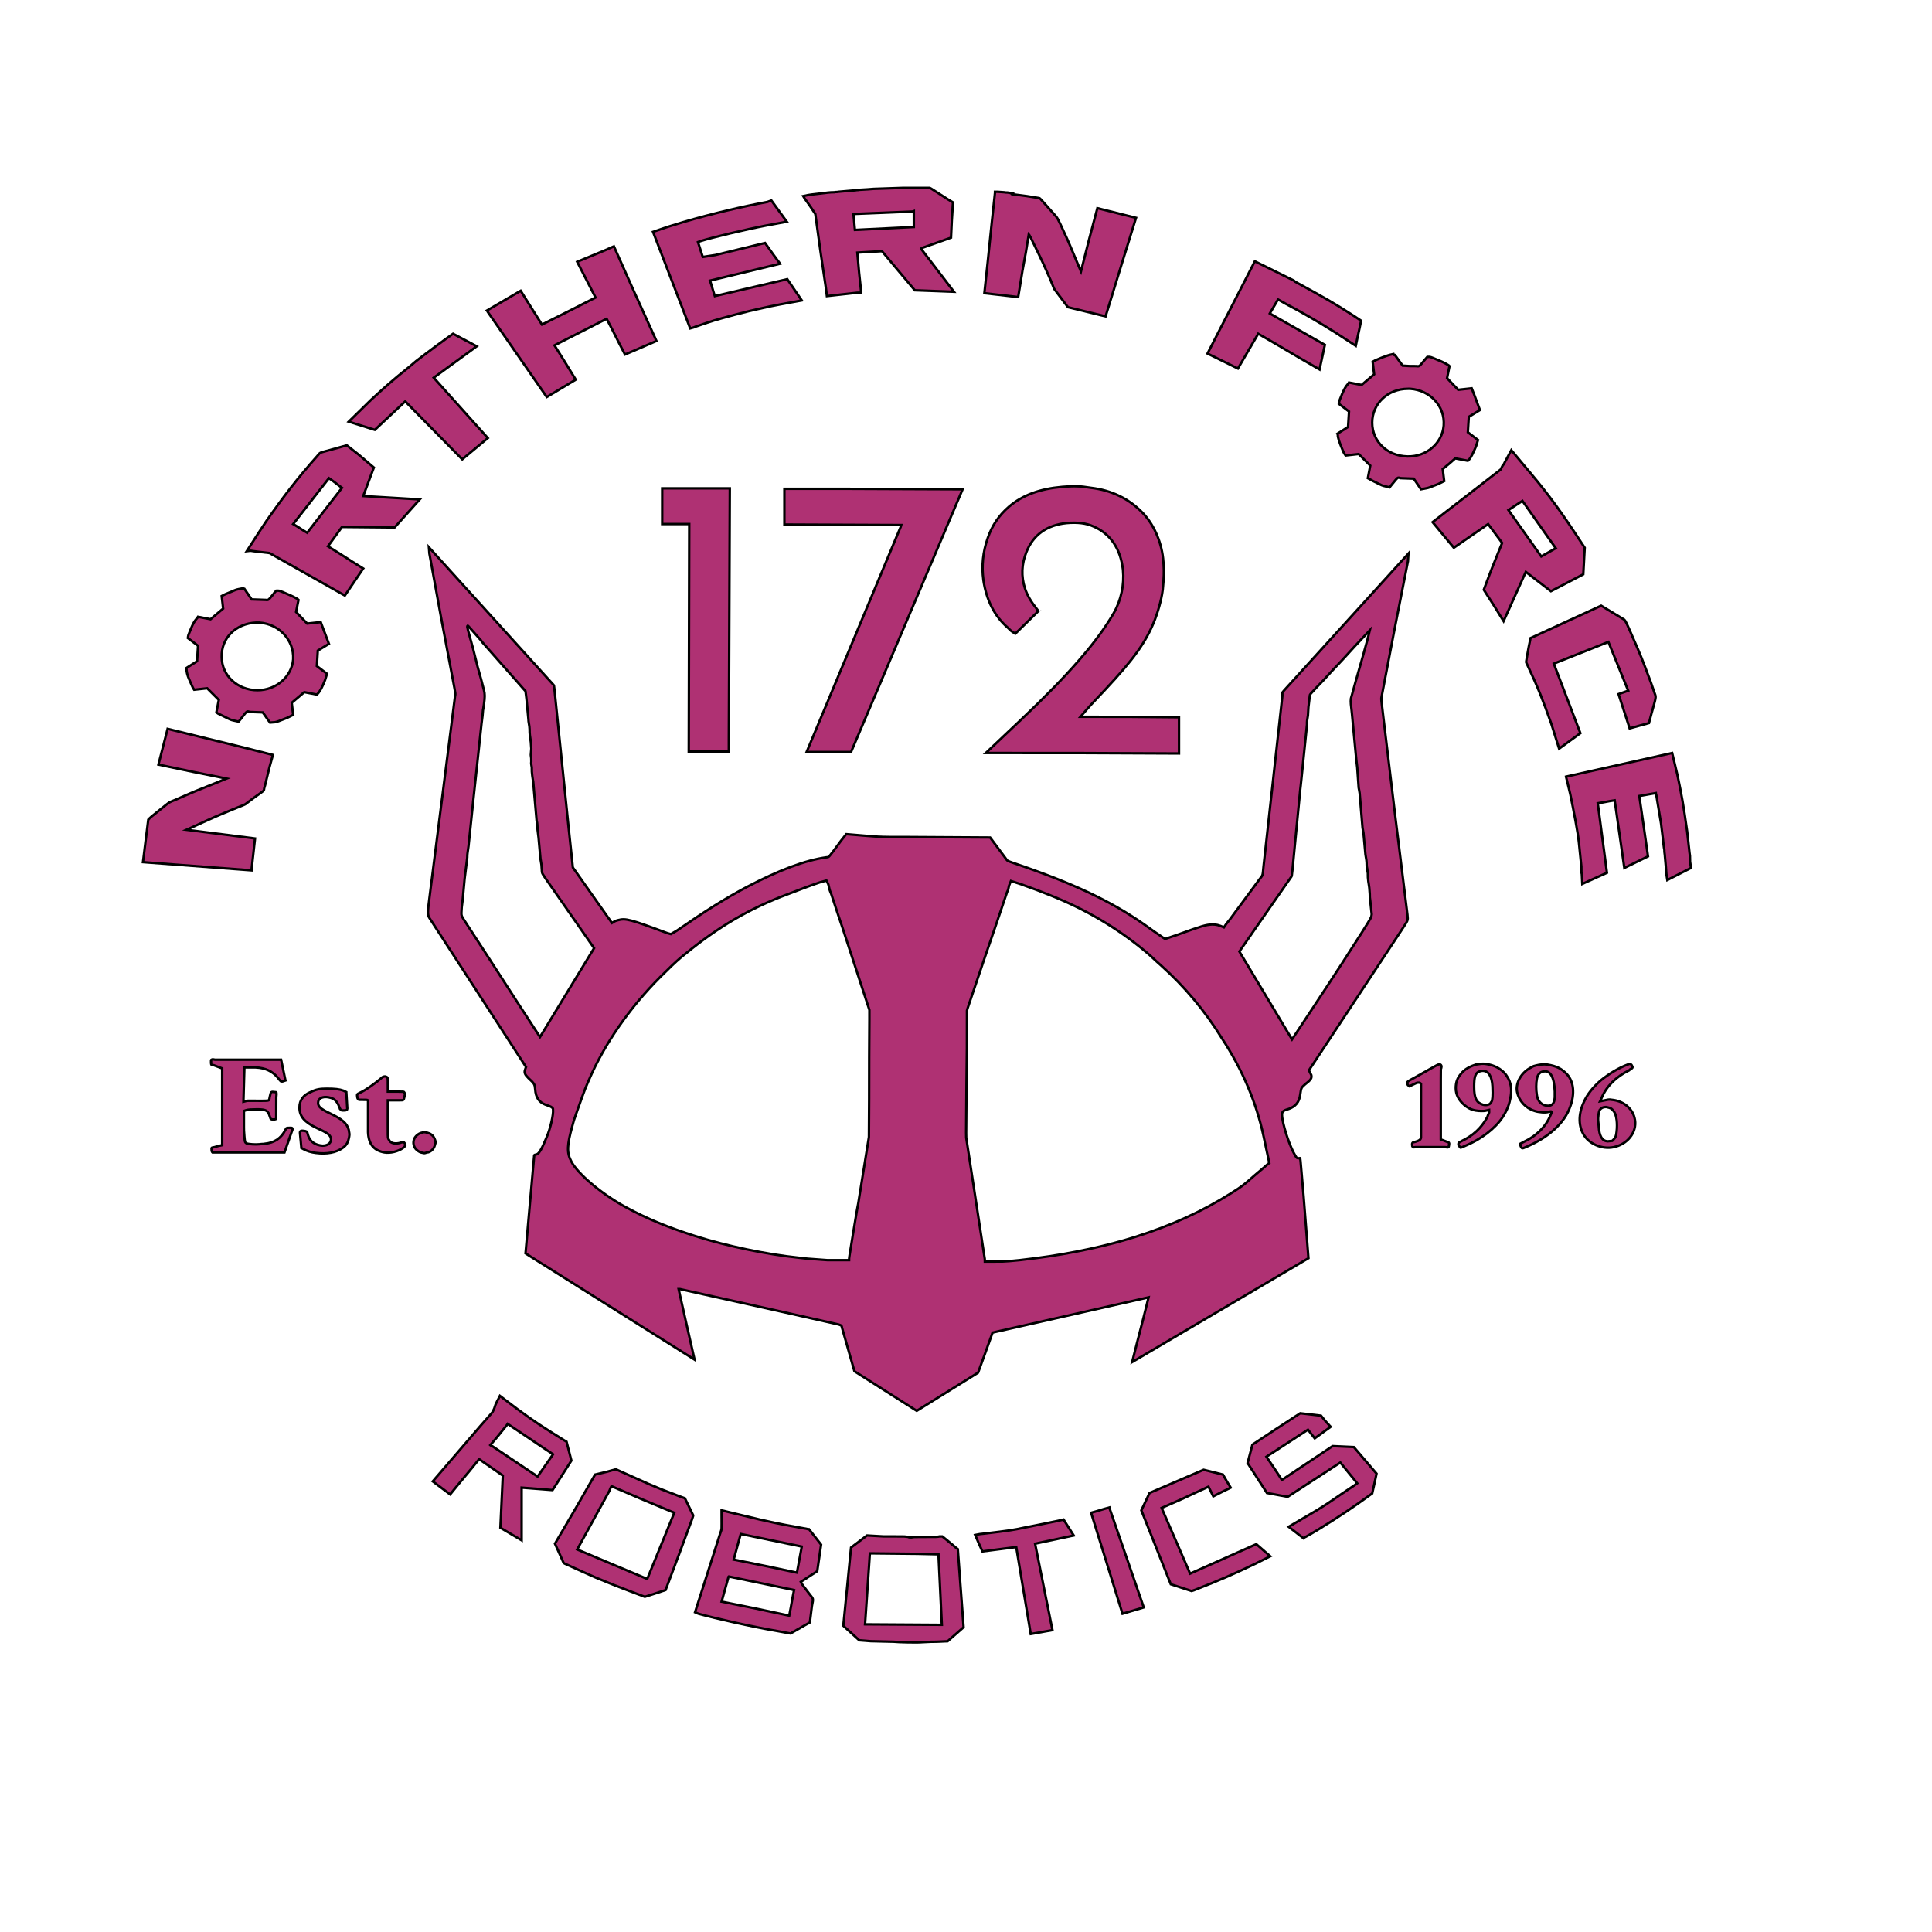
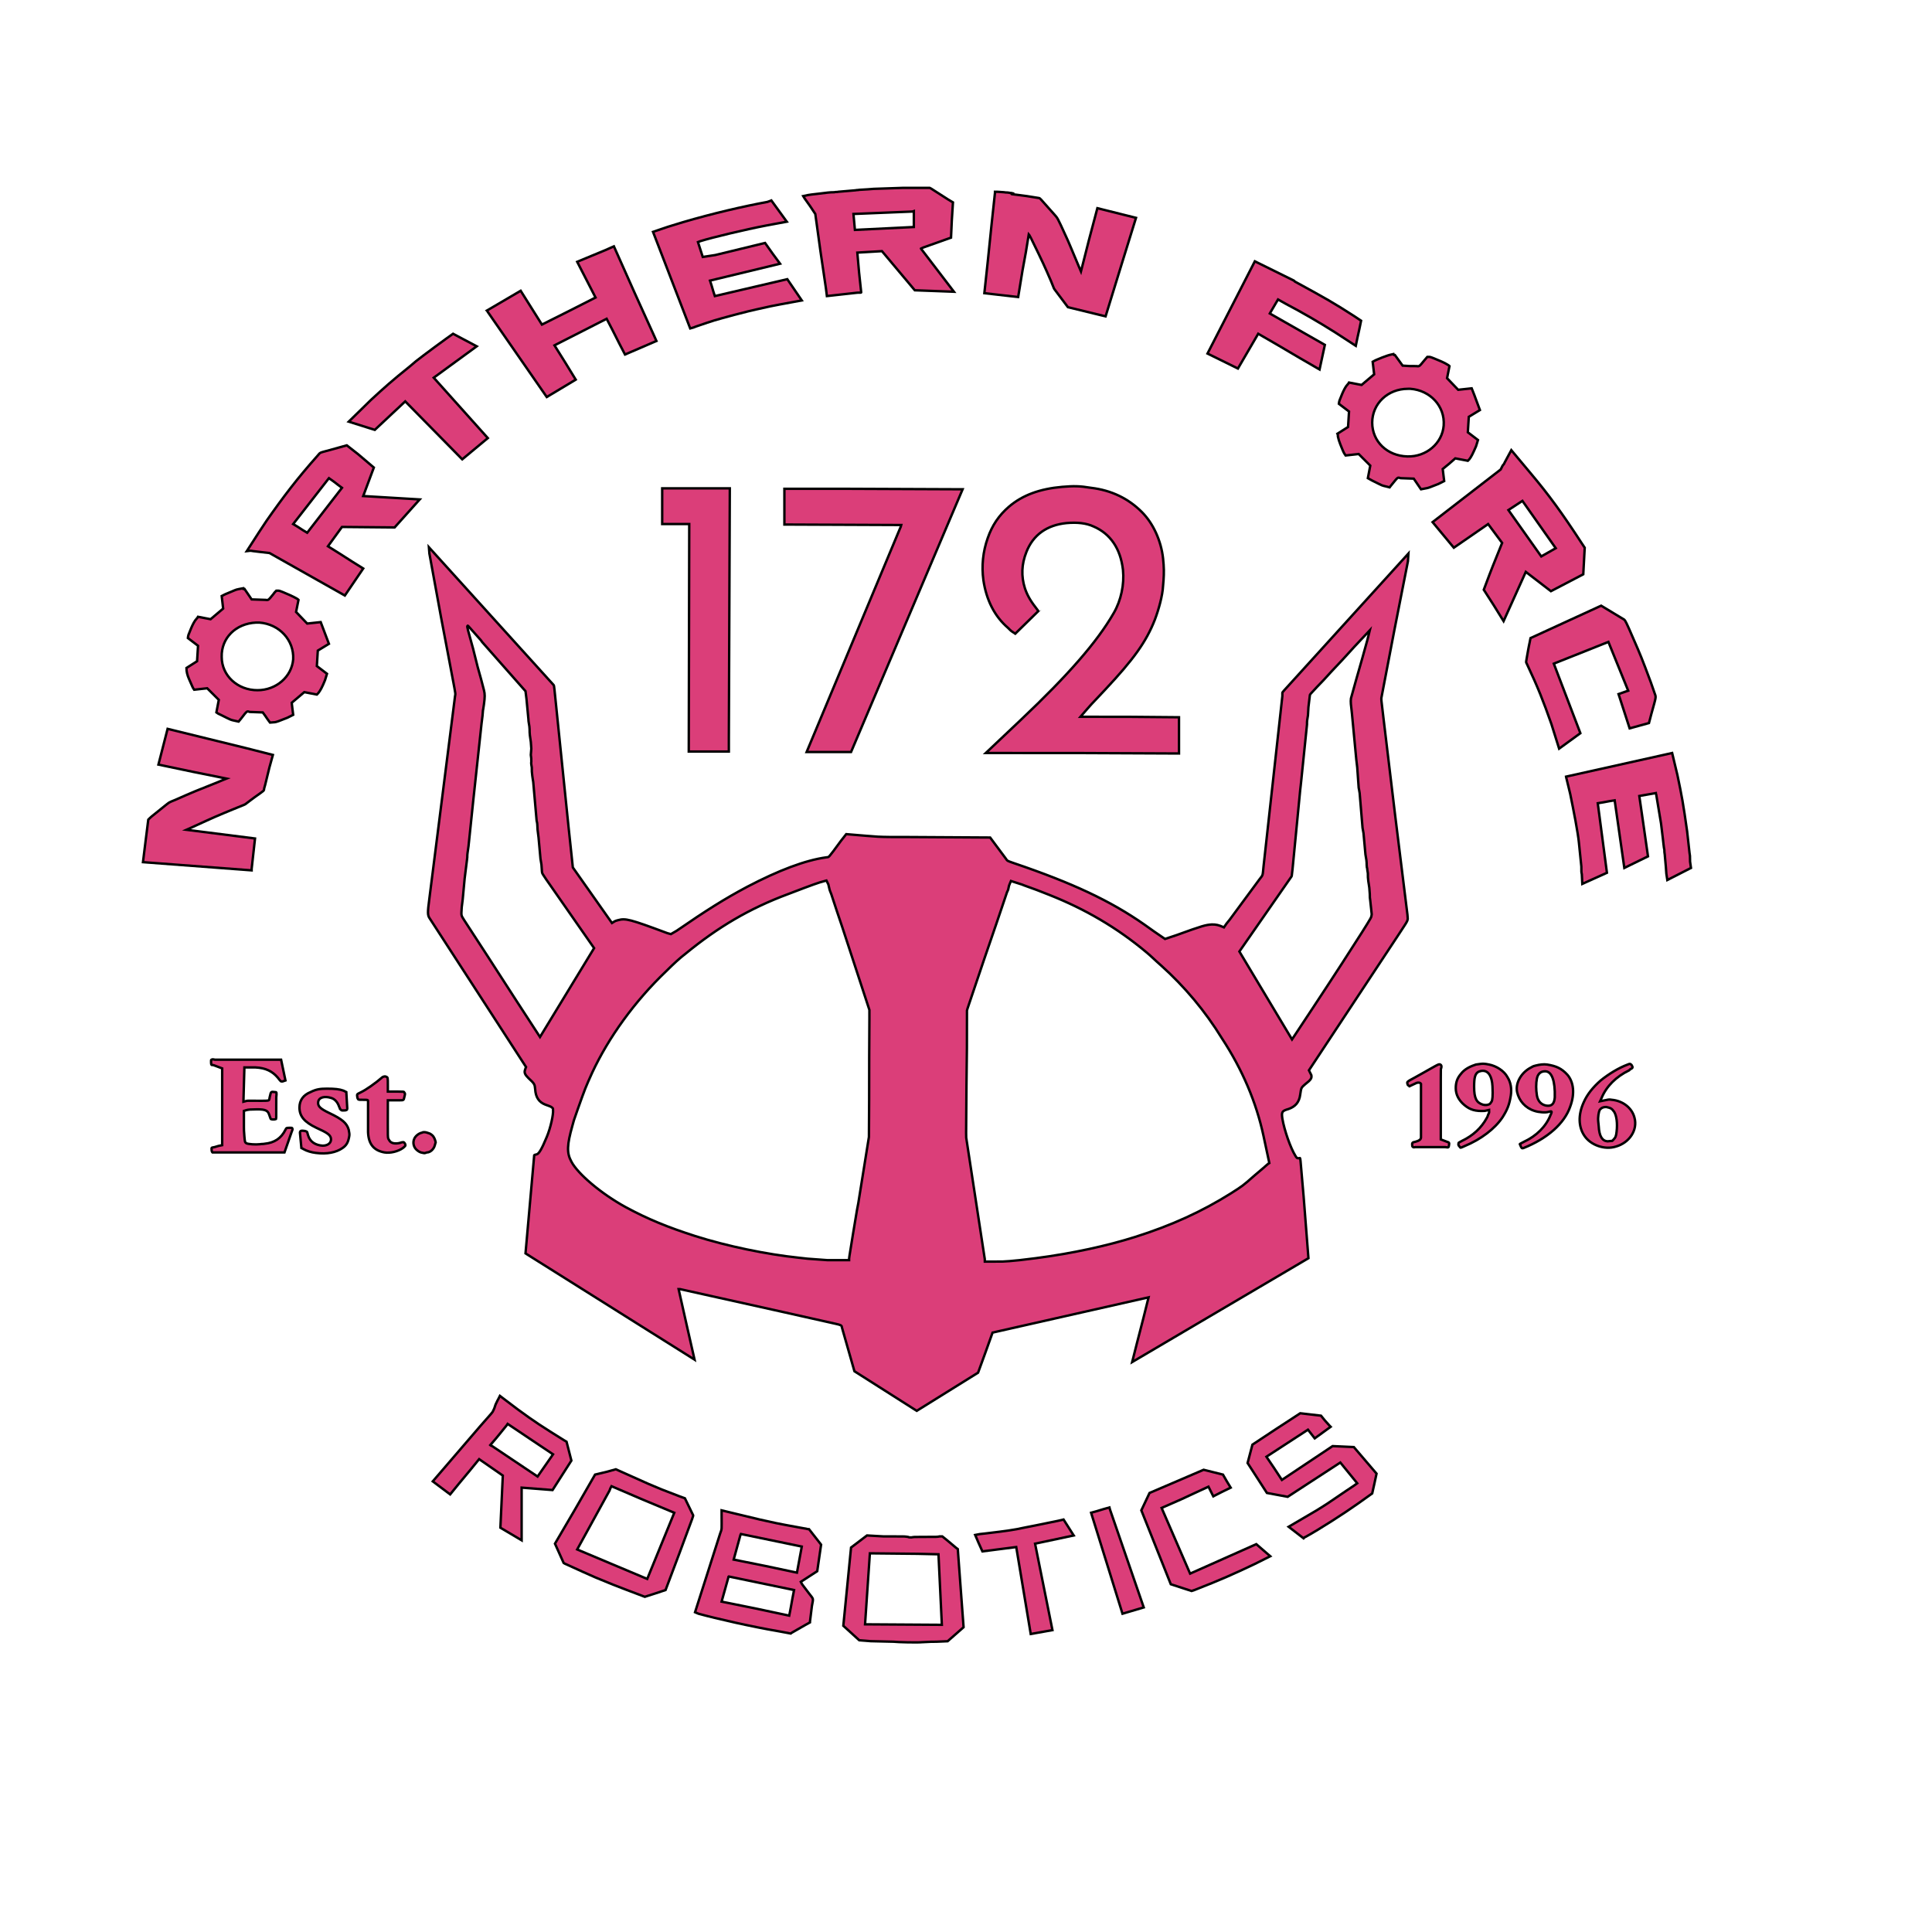
<svg xmlns="http://www.w3.org/2000/svg" version="1.1" id="Layer_1" x="0px" y="0px" viewBox="0 0 400 400" style="enable-background:new 0 0 400 400;" xml:space="preserve">
  <style type="text/css">
- 	.st0{fill-rule:evenodd;clip-rule:evenodd;fill:#AF3173;stroke:#000000;stroke-width:0.5;stroke-miterlimit:10;}
+ 	.st0{fill-rule:evenodd;clip-rule:evenodd;fill:#db3e79;stroke:#000000;stroke-width:0.5;stroke-miterlimit:10;}
</style>
  <g id="Layer_1_00000044868357845228884260000007740415809595567006_">
    <path class="st0" d="M34.7,150.9L34.7,150.9L34.7,150.9c9.3,2.3,7,1.7,16.3,4l5.5,1.4c-0.8,2.9-0.6,2-1.6,6.2l-0.2,0.7   c-0.1,0.6,0.2,0.3-1.9,1.8c-1.1,0.8-0.8,0.6-2,1.5c-0.2,0.1,0.1,0-2.4,1c-3.4,1.4-3.9,1.6-8.9,3.9l-0.9,0.4l14.2,1.8l-0.7,6.3   c0,0.2,0,0.1,0,0.3l-22.5-1.7c0.6-5.1,0.5-3.8,1.1-8.8c0.6-0.6,0.1-0.2,3.6-3c0.8-0.6,0.5-0.5,2-1.1c3.6-1.6,4.6-2,8.9-3.7   c0.4-0.2,0.3-0.1,0.7-0.3l1-0.4c-8-1.6-6-1.2-14.1-2.9L34.7,150.9L34.7,150.9z" />
    <path class="st0" d="M50.5,121.9L50.5,121.9l0.1,0l1.5,2.2l2.9,0.1c0.6,0.1,0.6,0,1.6-1.2c0.1-0.2,0.5-0.6,0.6-0.7   c0.6,0,0.4-0.1,1.4,0.3c1,0.4,2.1,0.9,2.8,1.3c0.2,0.1,0.3,0.2,0.4,0.3c-0.3,1.4-0.2,1.1-0.5,2.5l2.3,2.4l2.8-0.3   c1,2.6,0.7,1.9,1.7,4.5l-2.3,1.4l-0.2,3.2c1.2,0.9,0.9,0.7,2.1,1.6l-0.4,1.3c-0.6,1.5-1,2.2-1.4,2.7c-0.1,0.1-0.2,0.2-0.3,0.3   c-1.5-0.3-1.1-0.2-2.6-0.5l-2.6,2.2c0.2,1.5,0.1,1.1,0.3,2.5l-1.2,0.6l-1.8,0.7c-0.9,0.3-0.6,0.2-1.8,0.3c-0.9-1.2-0.6-0.9-1.5-2.1   l-2.7-0.1c-0.6-0.2-0.5-0.3-1.8,1.4l-0.5,0.6c-0.5-0.1-0.4-0.1-0.9-0.2c-0.8-0.2-0.4,0-2.8-1.2c-0.6-0.3-0.5-0.2-0.9-0.5   c0.3-1.5,0.2-1.1,0.5-2.6l-2.4-2.4l-2.7,0.3c-0.4-0.6-0.2-0.3-1.1-2.3c-0.3-0.7-0.5-1.4-0.5-2.2l2.2-1.4c0.1-1.8,0.1-1.4,0.2-3.2   c-1.2-0.9-0.9-0.7-2.1-1.6c0.1-0.7,0-0.4,0.7-2.1c0.3-0.7,0.7-1.5,1.1-1.9c0.1-0.1,0.2-0.2,0.3-0.4l2.6,0.5l2.6-2.2l-0.3-2.6   c0.8-0.4,0.5-0.3,2-0.9c1.2-0.5,0.8-0.4,2.4-0.7C50.3,122,50.4,122,50.5,121.9L50.5,121.9z M53.7,128.9L53.7,128.9   c-0.3,0-0.5,0-0.7,0c-4.2,0.2-7.2,3.2-7.1,7.1c0,3.9,3.3,6.9,7.4,6.9c3.9,0,7.1-2.8,7.4-6.4C60.9,132.5,57.8,129.2,53.7,128.9   L53.7,128.9z" />
    <path class="st0" d="M51.6,227.9L51.6,227.9c4.6,0,4,0.1,4.2-0.5c0-0.1,0-0.1,0.1-0.5c0.2-0.9,0.2-0.9,1-0.8c0.4,0,0.4,0,0.3,1.1   c0,5.1,0,4.4-0.1,4.5c-0.2,0.1-0.8,0.1-1,0c-0.1-0.1,0,0.1-0.4-1c-0.3-0.9-1-1.1-3.3-1c-1,0-1.3,0.1-1.9,0.3c0,0.9,0,0.7,0,1.8   l0,1.6c0,0.7,0,0.5,0.1,1.9c0.1,1.1,0.1,1.2,0.4,1.4c0.4,0.2,1.9,0.3,2.8,0.2c0.6-0.1,0.4,0,1-0.1c2-0.2,3.4-1.1,4.3-2.9   c0.2-0.4,0.2-0.4,1-0.4c0.3,0,0.4,0,0.4,0.1c0.1,0.2,0.1,0.2-0.1,0.7c-0.9,2.5-0.6,1.8-1.5,4.3c-8.5,0-6.4,0-14.9,0   c-0.1-0.1-0.2-0.2-0.2-0.8c0-0.2,0-0.2,0.6-0.3c0.9-0.3,0.7-0.2,1.6-0.4l0-15.9c-2.1-0.8-1.8-0.7-2.1-0.7c-0.2,0-0.2-0.2-0.2-0.9   c0-0.1,0-0.2,0.1-0.2c0.1-0.1,0.3-0.1,0.7,0l13.7,0l0.9,4.3l-0.6,0.2c-0.4,0-0.3,0.1-1-0.8c-1.1-1.3-2.5-2-4.6-2.1   c-0.4,0-0.1,0-1.7,0c-0.2,0-0.4,0-0.6,0c-0.1,4.1-0.1,3-0.2,7.1C51.2,227.9,51,227.9,51.6,227.9L51.6,227.9z" />
    <path class="st0" d="M74.1,94L74.1,94l3.3,2.8l-2.2,5.9l11.7,0.7l-5.2,5.8l-10.9-0.1l-2.9,4c4.2,2.6,3.1,2,7.3,4.6   c-2.2,3.2-1.6,2.4-3.8,5.6l-15.6-8.8c-2-0.2-1.5-0.2-3.4-0.4c-0.6-0.1-0.5-0.1-1.3,0c2.9-4.5,2.3-3.6,4.1-6.3   c3.5-5,6.4-8.8,10.5-13.4c0.7-0.8,0.3-0.6,2.5-1.2l3.6-1L74.1,94L74.1,94z M68.1,99L68.1,99l-7.4,9.5c1.7,1,1.2,0.8,2.9,1.8   l7.2-9.3C69.3,99.9,69.7,100.1,68.1,99L68.1,99L68.1,99z" />
    <path class="st0" d="M67.7,225.4L67.7,225.4c1.6,0,2.6,0.1,3.4,0.4c0.2,0.1,0.4,0.2,0.6,0.3l0.2,3.4c0,0.3-0.2,0.4-0.6,0.4   c-0.6,0-0.5,0.1-0.9-0.3c0-0.1,0,0-0.2-0.5c-0.3-0.9-0.9-1.6-1.7-1.8c-1.3-0.4-2.4-0.1-2.6,0.7c-0.2,1,0.3,1.5,2.4,2.5   c2.5,1.2,3.5,2,3.9,3.4c0.1,0.5,0.2,1,0.1,1.4c-0.2,1.1-0.5,1.8-1.4,2.4c-1.3,0.9-3.2,1.3-5.5,1c-0.9-0.1-1.9-0.4-2.6-0.8   c-0.1-0.1-0.2-0.1-0.4-0.2l-0.3-3.2c0-0.2,0.1-0.4,0.4-0.4c0.5,0,1,0.1,1.1,0.3c0.1,0.4,0.1,0.3,0.2,0.7c0.4,1.3,1.5,2,3,2.1   c1.2,0,1.9-0.7,1.7-1.6c-0.2-0.7-0.8-1.1-3-2.1c-2.5-1.2-3.5-2.4-3.5-4.2c0-1.5,0.8-2.6,2.3-3.2C65.5,225.5,66.3,225.4,67.7,225.4   L67.7,225.4z" />
    <path class="st0" d="M86.1,74.8L86.1,74.8c1.5-1.2,6.4-4.8,7.7-5.7c2.8,1.5,2.1,1.1,4.9,2.6c-5.1,3.7-3.8,2.8-8.9,6.5L101,90.7   c-3,2.5-2.3,1.9-5.3,4.4l-11.8-12c-3.6,3.4-2.7,2.5-6.3,5.9l-5.4-1.7l4.6-4.5c2.7-2.5,4.5-4.1,8-6.9L86.1,74.8L86.1,74.8z" />
    <path class="st0" d="M80.3,224.8L80.3,224.8l0,1.2c3.8,0,3.3,0,3.4,0.2c0.2,0.2,0.2,0.2,0,1c-0.1,0.6-0.2,0.6-0.9,0.6   c-1.4,0-1.1,0-2.5,0c0,8.7-0.1,7.6,0.3,8.3c0.3,0.6,1.2,0.8,2.3,0.5c0.3-0.1,0.2-0.1,0.4-0.1c0.3-0.1,0.4,0,0.6,0.4   c0.1,0.3,0,0.4-0.5,0.8c-1,0.7-2.6,1.1-3.8,0.9c-2.2-0.4-3.3-1.7-3.4-4.2l0-6.3c0-0.4,0.1-0.4-1.3-0.4c-0.8,0-0.7,0-0.9-0.4   c-0.1-0.8-0.2-0.7,0.6-1.1c1.1-0.5,3.1-1.9,4.6-3.2c0.2-0.1,0.5-0.2,0.7-0.1C80.3,223.1,80.3,222.9,80.3,224.8L80.3,224.8z" />
    <path class="st0" d="M87.9,234.4L87.9,234.4c0.3,0,0.8,0.2,1.1,0.3c0.7,0.4,0.9,0.8,1.1,1.4l0.1,0.4c-0.1,0.4-0.1,0.3-0.2,0.7   c-0.2,0.7-0.9,1.4-1.6,1.4c-0.1,0,0,0-0.3,0.1c-0.2,0-0.1,0.1-0.5,0c-0.6-0.1-0.8-0.2-1.3-0.6c-0.7-0.6-0.9-1.6-0.5-2.4   c0.3-0.6,1-1.1,1.6-1.2C87.6,234.4,87.5,234.4,87.9,234.4L87.9,234.4z" />
    <path class="st0" d="M188.2,173.3L188.2,173.3l16.8,0.1l3.2,4.3c0.4,0.6,0.3,0.5,1.7,1c12.1,4.1,20,7.8,27,12.7   c2.4,1.7,1.8,1.3,4.3,3l2.4-0.8c5.5-2,6-2.1,7.3-2.2c0.9,0,1.4,0.1,2.5,0.6c0.6-0.9,0.4-0.6,1.2-1.6l6.2-8.4   c0.7-0.9,0.6-0.6,0.8-2.6l3.9-35.3l0-0.6c0-0.2,0-0.1,0.4-0.6l25.7-28.3l-0.1,1.6c-3.2,16.2-2.4,12.1-5.5,28.3   c0,0.4-0.1-0.1,0.4,3.9c2.8,23.4,2.1,17.6,5,41c0.1,1.4,0.3,0.8-1.9,4.2L271,221.6l0.5,1c0.1,0.6,0,0.9-1.3,1.9   c-0.8,0.7-0.8,0.7-1,2.1c-0.2,1.6-1,2.5-2.4,3c-1.4,0.4-1.5,0.6-1.3,2c0.4,2.4,1.7,6.1,2.7,7.7c0.3,0.5,0.3,0.5,0.8,0.5   c0.3,0,0.1-1.1,0.9,7.9l1,12.8L234.4,282c1.9-7.6,1.5-5.7,3.4-13.4l-32.3,7.3c-1.7,4.8-1.3,3.6-3,8.3l-12.7,7.9   c-7.4-4.7-5.5-3.5-12.9-8.2c-1.5-5.2-1.1-3.9-2.6-9.1c0-0.4-0.3-0.5-1.2-0.7c-6.1-1.4-4.6-1-10.7-2.4l-21.6-4.8c-0.1,0-0.2,0-0.3,0   c1.9,8.4,1.4,6.3,3.3,14.6l-35-22c1-11.6,0.8-8.7,1.8-20.3c0.1-0.1,0-0.1,0.5-0.2c0.5-0.1,1.1-1.2,2.1-3.6c0.8-1.9,1.4-4.7,1.3-5.6   c0-0.2,0-0.3-0.1-0.4c-0.4-0.3-0.1-0.2-1.5-0.7c-1.3-0.5-2-1.5-2.1-3.2c-0.1-1-0.1-1.1-1.4-2.3c-0.7-0.7-0.9-1.1-0.7-1.7   c0.1-0.2,0.1-0.4,0.2-0.6l-19.9-30.7c-0.5-0.7-0.5-1.2-0.1-4.2l5.2-41l0.1-0.8c0.1-0.7,0.2-0.1-0.5-3.8c-2.8-14.7-2.1-11-4.8-25.8   l-0.1-1.3l25.8,28.5c0.1,0.2,0.1,0,0.2,1l2.9,28.3c0.4,3.8,0.3,2.8,0.7,6.6c0.1,1.1,0.1,0.8,0.2,1.9l8.1,11.5   c0.8-0.5,0.6-0.4,1.3-0.6c1.5-0.4,2.4-0.2,9.9,2.6c0.3,0.1,0.2,0.1,1,0.3l1.2-0.7c6.1-4.2,9.9-6.6,14.6-9.1   c6.5-3.4,12-5.5,16.4-6.1c0.6-0.1,0.2,0.4,3-3.4l1.1-1.4C182.7,173.3,180.8,173.3,188.2,173.3L188.2,173.3z M99.8,132.9L99.8,132.9   l-0.2-0.3c-3.1-3.5-2.7-3.1-2.8-3c-0.1,0.1-0.1,0,0.1,0.9c1.2,4.3,0.9,3.2,2,7.6c0.4,1.4,0.3,1.1,0.7,2.5l0.6,2.3   c0.2,0.8,0.2,1.4,0,2.9c-0.2,1.1-0.1,0.9-0.2,1.2l-0.1,1.2c-0.1,0.9-0.1,0.7-0.2,1.6l-1.7,15.8c-0.6,5.5-0.4,4.1-1,9.6l-0.2,1.4   c-0.1,0.7,0,0.6-0.1,1.3l-0.5,4l-0.4,4.3c-0.1,0.9-0.1,0.7-0.2,1.6c-0.1,1.8-0.2,1.6,0.5,2.7c9,13.8,6.7,10.4,15.7,24.2l11.2-18.4   l-8.5-12.2c-2.6-3.7-2.2-3.2-2.3-3.7l-0.1-1.4l-0.2-1.2c-0.2-2.5-0.2-1.9-0.4-4.4c-0.1-0.9-0.1-0.7-0.2-1.6c-0.1-1.3,0-1.1-0.2-1.9   l-0.7-8c-0.1-0.7-0.1-0.5-0.2-1.3c-0.1-1-0.1-0.7-0.1-1.7c-0.2-1.1-0.1-1-0.1-1.2c0-0.8,0-0.6-0.1-1.4L110,155l-0.1-1.4l-0.2-1.4   c-0.1-1,0-0.8-0.1-1.8c-0.2-1.3-0.2-1.1-0.2-1.5l-0.4-4.2l-0.2-1.6L99.8,132.9L99.8,132.9z M142,197.4L142,197.4   c-1.2,0.9-2.7,2.3-4.1,3.7c-6.5,6.2-11.9,13.7-15.3,21c-1.4,3.1-1.4,3.1-3,7.6c-0.9,2.5-0.8,2.3-1.1,3.4c-1.1,3.9-1.2,5.6-0.2,7.4   c1.3,2.5,6.1,6.6,11.2,9.4c4.6,2.5,8.8,4.2,14.4,6c6.6,2.1,14.8,3.8,21.5,4.5l1.8,0.2l4.1,0.3l4.5,0c0-0.6-0.1,0.2,0.8-5.4l0.8-4.8   c0.1-0.4,0-0.2,0.3-1.6l2.2-13.7c0.1-13.9,0-10.4,0.1-24.3c0-1.9,0-1.6,0-2l-5.6-17.1c-1.3-3.9-1-2.9-2.3-6.9c-0.4-1-0.3-0.7-0.6-2   l-0.4-0.8c-0.4,0.1-0.3,0.1-0.7,0.2c-0.8,0.2-2,0.6-7.2,2.6C155.1,188.1,148.6,192,142,197.4L142,197.4z M240.4,199.9L240.4,199.9   c-1.6-1.4-1.7-1.6-3-2.7c-6.2-5.2-12.8-9-20.1-11.9c-3-1.2-2.3-0.9-5.3-2c-0.7-0.3-0.3-0.1-2.7-0.9c-0.4,0.9-0.3,0.8-0.4,1   c-0.2,0.9-0.1,0.7-0.4,1.3c-3.9,11.6-3,8.7-6.9,20.3c-1.6,4.7-1.4,4.1-1.4,4.4c0,8.7,0,6.5-0.1,15.2c-0.1,12.2-0.1,10.6,0,11.3   l3.7,24.2c0.1,0.6,0.1,0.5,0.1,1.1l1.4,0c2.7,0,2.2,0,3.7-0.1l2.1-0.2c1.9-0.2,1.4-0.2,3.3-0.4c7.7-1,14.9-2.6,20.6-4.4   c7.6-2.4,13.9-5.3,19.8-9c2.5-1.6,2.4-1.5,4.9-3.7c3.1-2.6,2.6-2.3,3.1-2.6l-1.2-5.6c-1.5-7-4.4-13.8-8.6-20.2   C249.5,209.3,245.2,204.2,240.4,199.9L240.4,199.9z M280.5,133.8c-2.8,3.1-2.1,2.3-5,5.4c-1.6,1.8-1.2,1.3-2.9,3.1   c-1.5,1.6-1.3,1.4-1.4,1.6l-0.3,2.5l-0.1,1.7c-0.2,1.3-0.2,1-0.2,1.9l-1.2,11.7c-0.1,1.1-0.1,0.8-0.2,1.8l-1.6,16.5   c-0.2,1.6-0.1,1.3-0.3,1.6L256.6,197c6.2,10.4,4.7,7.8,10.9,18.2l4.3-6.5c4.3-6.5,8.3-12.7,10.2-15.7c2-3.2,1.9-3,2-3.7l-0.3-2.8   c-0.1-0.8-0.1-0.6-0.1-1.4l-0.1-1.3c-0.1-0.8-0.1-0.6-0.2-1.3c-0.1-1-0.1-0.7-0.1-1.7c-0.2-1.1-0.1-1-0.2-1.2   c-0.1-0.9,0-0.6-0.1-1.5c-0.1-0.7-0.1-0.5-0.2-1.2l-0.4-4.4l-0.2-1.1l-0.6-7.2c-0.1-0.7-0.1-0.5-0.2-1.1c-0.2-2.4-0.1-1.8-0.3-4.2   c-0.1-1-0.1-0.7-0.2-1.7l-0.9-9.5c-0.2-1.7-0.3-2.4-0.2-3.1c1.9-6.9,1.5-5.2,3.4-12.1l0.5-2L280.5,133.8L280.5,133.8z" />
    <path class="st0" d="M99.4,295.3L99.4,295.3c1.3-1.5,2.5-2.8,2.6-3c0.4-0.8,0.3-0.6,0.6-1.5c0.5-1,0.4-0.9,0.6-1.2   c0.1-0.2,0.2-0.4,0.3-0.6l3.7,2.8c3.4,2.5,5.1,3.6,9.6,6.4c0.4,0.2,0.3,0.2,0.5,0.3l1,3.9l-3.9,6.1L108,308l0,10.9   c-2.5-1.5-1.9-1.1-4.4-2.6c0.3-6.2,0.2-4.6,0.5-10.8l-4.9-3.4c-3.4,4.2-2.6,3.1-6,7.3l-3.6-2.7L99.4,295.3L99.4,295.3z    M104.9,295.1L104.9,295.1c-1.9,2.3-1.4,1.8-3.4,4.1c0.1,0.1,0.2,0.1,0.4,0.2l9.4,6.3l3.2-4.6l-9.4-6.3L104.9,295.1L104.9,295.1z" />
    <path class="st0" d="M125.3,51.8L125.3,51.8l1.8-0.8c4.8,10.8,3.6,8.1,8.5,18.9c0.2,0.4,0.1,0.3,0.3,0.7l-6.5,2.8   c-2.2-4.2-1.6-3.2-3.8-7.4l-10.8,5.5c2.5,4,1.9,3,4.4,7.1l-6,3.6L101,64.6c-0.1-0.2-0.1-0.2-0.2-0.3l7-4.1l4.4,7   c6.4-3.2,4.8-2.4,11.1-5.6l-3.8-7.4C122.8,52.8,122,53.2,125.3,51.8L125.3,51.8z" />
    <path class="st0" d="M125.7,304.7L125.7,304.7l1.8-0.5l6.7,3c3.1,1.3,2.3,1,6.5,2.6l1.1,0.4l1.7,3.5c0,0.3,0.4-0.8-2.8,7.8   l-2.9,7.7c-2.4,0.8-1.8,0.6-4.3,1.4l-3.7-1.4c-2.1-0.8-3.4-1.3-6.5-2.6c-1.8-0.8-3.2-1.4-6-2.7c-0.4-0.2-0.3-0.1-0.6-0.3l-1.8-4   c4.8-8.2,3.6-6.1,8.3-14.3L125.7,304.7L125.7,304.7z M126.2,308.6L126.2,308.6l-6.7,12.2l14.5,6.1l5.6-13.7   c-7.4-3.1-5.6-2.3-13-5.5C126.3,308.2,126.4,308.1,126.2,308.6L126.2,308.6z" />
    <path class="st0" d="M148.1,52.8L148.1,52.8c5.9-1.4,4.4-1.1,10.3-2.5c1.8,2.5,1.3,1.9,3.1,4.3L147,58.1c0.6,1.8,0.4,1.4,1,3.2   l15-3.5l3,4.4c-5.4,1-4.4,0.8-6.4,1.2c-5.5,1.2-4.4,1-7.6,1.8c-4.4,1.2-3.8,1-7.9,2.4c-0.3,0.1-0.2,0.1-0.5,0.2   c-0.4,0.1-0.3,0.1-0.7,0.2l-7.7-20c3.5-1.2,2.6-0.9,6.2-2c6.1-1.8,12.6-3.3,17.5-4.2l0.8-0.3c1.8,2.5,1.4,1.9,3.2,4.4l-4.3,0.8   c-4.2,0.8-11.3,2.5-13.5,3.2c-0.2,0.1-0.4,0.1-0.6,0.2l1,3.1L148.1,52.8L148.1,52.8z" />
    <path class="st0" d="M151.1,101.1c-0.1,29.6-0.1,22.2-0.2,51.8l0,2.7l-8.3,0l0.1-47.1l-5.6,0c0-4.2,0-3.2,0-7.4L151.1,101.1   L151.1,101.1z" />
    <path class="st0" d="M152.3,313.4L152.3,313.4l5,1.2c3.7,0.8,2.4,0.6,9,1.8l0.6,0.1c0.4,0.1,0.3,0.1,0.6,0.1l2.5,3.2l-0.8,5.5   l-3.4,2.2c0.3,0.6,0.1,0.3,1.7,2.4c1,1.3,0.9,0.9,0.6,2.6l-0.4,3.2c0,0.1,0,0.1,0,0.2c-0.9,0.5-0.4,0.2-3.7,2.1   c-0.1,0.1-0.2,0.1-0.3,0.2l-2.7-0.5c-5.3-0.9-12.8-2.6-16.4-3.6l-0.7-0.3c3-9.3,2.2-7,5.2-16.3c0.4-1.1,0.3-0.6,0.3-4   c0-0.5,0-0.4,0-0.8L152.3,313.4L152.3,313.4z M150.8,326.6L150.8,326.6l-1.4,5c8,1.6,6,1.2,14,2.9c0.6-3,0.4-2.3,1-5.3   c-7.7-1.6-5.8-1.2-13.5-2.8C150.8,326.5,150.8,326.4,150.8,326.6L150.8,326.6z M153.3,317.8L153.3,317.8c-0.8,2.9-0.6,2.2-1.4,5.1   c7.5,1.5,5.6,1.1,13.1,2.7l1-5.4l-12.6-2.6L153.3,317.8L153.3,317.8z" />
    <path class="st0" d="M199.3,101.3l-23.1,54.4l-9.2,0l19.3-46.2c0.2-0.5,0.2-0.4,0.3-0.8l-24.2-0.1l0-7.4c7.1,0,5.3,0,12.5,0   L199.3,101.3L199.3,101.3z" />
    <path class="st0" d="M196.9,49.2L196.9,49.2L196.9,49.2c-7.1,2.5-6.2,2.2-6.2,2.3c3.9,5.1,2.9,3.8,6.8,8.9   c-4.6-0.2-3.5-0.1-8.1-0.3l-6.8-8.1c-2.9,0.2-2.2,0.1-5.1,0.3c0.4,4.7,0.3,3.5,0.8,8.2c0,0.1,0.1,0.1-0.8,0.1   c-3.6,0.4-2.7,0.3-6.3,0.7l-0.2-1.6c-1.3-8.8-1-6.6-2.2-15.4c-1.2-1.8-0.9-1.4-2.2-3.2l-0.3-0.5c1-0.2,0.5-0.2,3.2-0.5   c1.7-0.2,2.2-0.3,3.2-0.3c0.5-0.1,0.4,0,0.9-0.1c2-0.2,1.5-0.1,3.5-0.3c0.5-0.1,0.3,0,0.8-0.1l1.7-0.1l1.3-0.1l5.9-0.2   c1.4,0,5.4,0,5.6,0c0.2,0-0.3-0.3,3.9,2.4l1,0.6C197,46.2,197.1,45.2,196.9,49.2L196.9,49.2z M188.9,43.8L188.9,43.8   c-7,0.3-5.2,0.2-12.2,0.5l0.3,3.3l12.2-0.6l0-3.3L188.9,43.8L188.9,43.8z" />
    <path class="st0" d="M188.7,318.3L188.7,318.3c0.6-0.1,0.3-0.1,2.7-0.1c2.6,0,2.7,0,3.1-0.1l0.6,0c0.9,0.7,0.5,0.4,2.9,2.4   c0.1,0.1,0.2,0.1,0.3,0.2c0.7,9.3,0.5,7,1.2,16.2l-3.3,2.9l-2.3,0.1c-1.3,0-0.8,0-3,0.1c-1,0.1-5.1,0-5.9-0.1l-4.2-0.1   c-0.6,0-0.3,0-1.6-0.1l-1.3-0.1l-3.3-3l1.6-16.2l3.3-2.5l3.5,0.2l2.5,0c2.1,0,1.7,0,2.5,0.1C188.2,318.3,188.3,318.3,188.7,318.3   L188.7,318.3z M189.9,321.7L189.9,321.7l-9.8-0.1l-1,14.7l15.9,0.1c-0.4-8.4-0.3-6.3-0.7-14.6L189.9,321.7L189.9,321.7z" />
    <path class="st0" d="M214.5,315.8L214.5,315.8c0.9-0.2,5-1,5.3-1.1l0.4-0.1l2.1,3.3l-8,1.7l3.6,17.9l-4.5,0.8l-3-18l-7,0.9   c-0.9-2-0.7-1.5-1.5-3.4c1.1-0.2,0.8-0.2,2-0.3c0.9-0.1,5.1-0.6,6.6-0.9C212.5,316.2,211.9,316.3,214.5,315.8L214.5,315.8z" />
    <path class="st0" d="M209.5,40.2L209.5,40.2c1.8,0.2,1.4,0.2,3.1,0.4c1.4,0.2,1.1,0.2,2.5,0.4c0.3,0.1-0.2-0.4,3.1,3.3   c0.8,0.9,0.7,0.7,2.3,4.2c0.9,1.9,1.3,3,3,7l0.3,0.7c1.9-7.5,1.4-5.6,3.4-13.1l8,2c-3.6,11.6-2.7,8.7-6.3,20.4l-7.8-1.9l-2.7-3.6   c-0.2-0.3-0.1,0-0.8-1.8c-1.3-3-1.6-3.7-4.1-8.8c-0.4-0.8-0.5-0.9-0.5-0.9c-0.7,4.3-0.5,3.2-1.3,7.5l-0.9,5.5l-7-0.8   c1.3-11.9,0.9-8.9,2.2-20.8c0-0.1,0-0.1,0-0.2c0.7,0,0.4,0,1.9,0.1c0.5,0.1,0.4,0,1,0.1c0.4,0.1,0.3,0,0.7,0.1   C209.4,40.2,209.4,40.2,209.5,40.2L209.5,40.2z" />
    <path class="st0" d="M208.9,104.9L208.9,104.9c2.8-2.4,6.4-3.7,11-4.1c2.4-0.2,3.6-0.2,6,0.2c4.2,0.5,7.7,2.2,10.5,5   c2.4,2.4,4,6,4.4,9.6c0.2,1.9,0.2,3,0.1,4.5l-0.1,1.2c-0.1,2-0.9,4.9-1.7,7c-1.8,4.6-4.4,8.2-10.3,14.5c-3.3,3.5-2.6,2.7-5.1,5.6   c11.7,0,8.8,0,20.4,0.1l0,7.5c-22.8-0.1-17.1-0.1-39.8-0.1l-0.2,0l7.4-7c9.5-9,15.6-15.9,19.1-22c1.5-2.6,2.2-5.9,1.9-8.9   c-0.5-4.4-2.6-7.5-6.1-9c-1.5-0.7-3.4-0.9-5.6-0.7c-4,0.4-6.9,2.4-8.3,6c-1,2.5-1.1,5-0.3,7.5c0.5,1.5,1.2,2.7,2.7,4.6   c0.1,0.1,0,0.1,0.1,0.1l-4.8,4.7c-0.9-0.6-0.7-0.4-1.5-1.2c-2.8-2.4-4.5-5.8-5.1-9.9c-0.4-2.9-0.1-5.9,0.9-8.7   C205.4,108.8,206.8,106.7,208.9,104.9L208.9,104.9z" />
    <path class="st0" d="M229.8,312.5L229.8,312.5l7,20.3l-4.4,1.3l-6.5-20.9c2.2-0.6,1.6-0.5,3.8-1.1L229.8,312.5L229.8,312.5z" />
    <path class="st0" d="M244.6,310.4L244.6,310.4c-2.3,1-1.8,0.8-4.1,1.8l5.9,13.6c7.8-3.5,5.9-2.6,13.7-6.1c1.7,1.5,1.3,1.1,2.9,2.5   c-1.8,0.9-1.4,0.7-3.2,1.6c-4.2,2-7.1,3.3-12.5,5.4l-0.6,0.2l-4.3-1.4l-6.1-15.3l1.7-3.6l11.2-4.8l4,1c0.9,1.6,0.7,1.2,1.6,2.7   c-2.1,1-1.6,0.8-3.6,1.8l-1-2L244.6,310.4L244.6,310.4z" />
    <path class="st0" d="M268.1,58.3L268.1,58.3c6.6,3.6,8,4.4,12.2,7.1l1.5,1c-0.6,3-0.5,2.2-1.1,5.2l-4.3-2.8   c-3.5-2.2-6.6-4-10.2-5.9l-1.6-0.9l-1.7,2.9l11.4,6.5l-1.1,5.1c-7.3-4.2-5.4-3.2-12.7-7.4l-4.2,7.2l-6.3-3.1l9.8-19.1l8.1,4   C268,58.2,268,58.2,268.1,58.3L268.1,58.3z" />
    <path class="st0" d="M273.5,293.1L273.5,293.1c0.9,1.1,0.6,0.8,1.8,2.1c0.1,0.1,0.1,0.1,0.2,0.2l-3.3,2.4l-1.4-1.8   c-4.9,3.2-3.7,2.4-8.6,5.6c1.8,2.7,1.4,2,3.2,4.8c6-4,4.5-3,10.5-7l4.4,0.2l4.7,5.5c-0.5,2.4-0.4,1.8-0.9,4.1l-2.8,2   c-3.1,2.2-8.1,5.4-11,7c-0.3,0.1-0.2,0.1-0.4,0.3l-3.1-2.4l5.8-3.4c2.4-1.5,1.5-0.9,6.2-4.1l1.5-1c0.4-0.3,0.3-0.2,0.7-0.5   l-3.5-4.3l-10.9,7.1l-4.3-0.8l-4-6.2c0.6-2.2,0.4-1.6,1-3.8c5.6-3.7,4.2-2.8,9.9-6.5L273.5,293.1L273.5,293.1L273.5,293.1z" />
    <path class="st0" d="M288.8,73.5L288.8,73.5L288.8,73.5l1.6,2.2c1.6,0.1,1.2,0.1,2.9,0.1c0.6,0.1,0.6,0,1.6-1.2l0.6-0.7   c0.6,0,0.4-0.1,1.4,0.3c1,0.4,2.2,0.9,2.8,1.3c0.2,0.1,0.3,0.2,0.4,0.3c-0.3,1.4-0.2,1.1-0.5,2.5l2.3,2.4c1.6-0.2,1.2-0.1,2.8-0.3   c1,2.5,0.7,1.9,1.7,4.5l-2.3,1.4l-0.2,3.2l2.1,1.6l-0.4,1.3c-0.7,1.6-1,2.2-1.4,2.7c-0.1,0.1-0.2,0.2-0.3,0.3l-2.6-0.5   c-1.5,1.3-1.1,1-2.6,2.2c0.2,1.4,0.1,1.1,0.3,2.5l-1.2,0.6c-1,0.4-0.8,0.3-1.8,0.7c-0.6,0.2-0.3,0.1-1.8,0.4l-1.5-2.2l-2.7-0.1   c-0.7-0.2-0.5-0.3-1.9,1.4c-0.2,0.3-0.2,0.2-0.4,0.5l-0.8-0.2c-0.8-0.2-0.4,0-2.8-1.2l-0.9-0.5c0.3-1.5,0.2-1.1,0.5-2.6l-2.4-2.4   l-2.7,0.3c-0.4-0.6-0.3-0.3-1.1-2.3c-0.2-0.5-0.4-1.1-0.5-1.6c0-0.2,0-0.4-0.1-0.6c1.3-0.8,0.9-0.6,2.2-1.4l0.2-3.2   c-1.2-0.9-0.9-0.7-2.1-1.6c0.1-0.7,0-0.4,0.7-2.1c0.3-0.7,0.7-1.5,1.1-1.9c0.1-0.1,0.2-0.2,0.3-0.4l2.6,0.5l2.6-2.2   c-0.2-1.5-0.1-1.1-0.3-2.6c0.9-0.5,0.6-0.3,2-0.9c1.2-0.4,0.9-0.4,2.3-0.7C288.6,73.6,288.6,73.5,288.8,73.5L288.8,73.5z M292,80.5   L292,80.5c-0.2,0-0.3,0-0.5,0c-4.2,0-7.4,3.1-7.4,7c0,3.9,3.1,6.9,7.3,7c3.9,0.1,7.2-2.7,7.5-6.4C299.2,84.1,296.1,80.8,292,80.5   L292,80.5z" />
    <path class="st0" d="M297,220.8L297,220.8c0.9-0.5,1-0.5,1.2-0.4c0.2,0.1,0.3,0.3,0.2,0.7c-0.1,0.3-0.1-0.1-0.1,2.3l0,12.5l1.3,0.5   c0.4,0.1,0.5,0.2,0.4,0.7c-0.1,0.5,0,0.5-0.8,0.4l-6.2,0c-0.4,0.1-0.5,0-0.6-0.2c-0.1-0.7,0-0.8,0.6-0.9c0.8-0.2,1.2-0.5,1.2-0.9   l0-11.1c-0.2-0.3-0.5-0.3-0.9-0.2l-1.5,0.7c-0.4-0.3-0.3-0.2-0.4-0.5c-0.1-0.4-0.2-0.4,1.5-1.3L297,220.8L297,220.8z" />
    <path class="st0" d="M311.5,95.8L311.5,95.8l1.4-2.6l4.1,4.9c3.7,4.4,6.4,8.1,10.5,14.4l0.6,0.9l-0.3,5.5l-6.7,3.5l-5.2-4   l-4.6,10.2c-2.3-3.7-1.7-2.8-4.1-6.5c2.1-5.6,1.6-4.2,3.8-9.7l-2.9-3.9l-7.1,4.9l-4.4-5.3l14.1-10.9l0.4-0.8   C311.4,96,311.4,96.1,311.5,95.8L311.5,95.8z M315.2,103.7L315.2,103.7L315.2,103.7l-2.9,1.9c3.9,5.5,2.9,4.1,6.8,9.6   c1.7-1,1.3-0.7,3-1.7L315.2,103.7L315.2,103.7z" />
    <path class="st0" d="M305.3,220.5L305.3,220.5c0.3-0.1,0.1-0.1,1-0.2c0.7-0.1,1-0.1,2,0.1c1.5,0.3,3.1,1.3,3.8,2.6   c0.7,1.1,0.9,2.4,0.7,3.8c-0.3,1.9-0.7,2.9-1.7,4.5c-1.6,2.4-4.5,4.6-7.9,6c-0.9,0.4-0.8,0.4-1,0.1c-0.3-0.3-0.3-0.4-0.2-0.8   c0.1-0.1,0,0,0.7-0.4c2.3-1.1,4-2.7,5.1-4.7c0.2-0.3,0.1-0.2,0.3-0.7c0.3-0.6,0.2-0.5,0.2-0.9c0-0.1,0,0,0-0.1l-0.9,0.2   c-1.9,0.1-3-0.2-4.2-1.2c-1.2-1-1.8-2.2-1.8-3.5c0-1.2,0.3-2.1,1.1-3C303.1,221.5,304.1,220.9,305.3,220.5L305.3,220.5z M307,221.7   L307,221.7c-0.4,0-0.6,0.1-0.9,0.2c-0.7,0.4-0.9,1.2-0.9,3.1c0,2.4,0.5,3.3,1.8,3.7c0.7,0.2,1.4,0,1.6-0.3c0-0.1,0,0,0.2-0.3   c0.2-0.3,0.3-1.2,0.2-3.2C308.9,222.9,308.2,221.7,307,221.7L307,221.7z" />
    <path class="st0" d="M318,220.6L318,220.6c0.8-0.2,1.6-0.3,2.3-0.2c1.9,0.3,3,0.8,4.2,2.1c1.3,1.5,1.6,3.9,0.6,6.6   c-1.2,3.5-4.7,6.6-9.7,8.6c-0.3,0.1-0.4,0-0.6-0.5c0-0.1,0-0.1-0.1-0.2c-0.1-0.2-0.1-0.1,0.8-0.6c2.6-1.2,4.6-3.2,5.5-5.5   c0.3-0.6,0.3-0.8,0.1-0.8c-0.1,0,0,0-0.5,0.1c-0.6,0.2-2,0.1-2.9-0.2c-1.9-0.6-3.2-2.1-3.6-3.9c-0.4-1.9,0.9-4.1,2.9-5.1   C317.5,220.7,317.6,220.7,318,220.6L318,220.6z M319.9,221.8L319.9,221.8c-0.9,0-1.5,0.5-1.7,1.5c-0.2,1-0.2,2.3,0,3.5   c0.2,1.2,0.9,1.9,1.9,2.1c1.2,0.2,1.7-0.4,1.8-1.7C322,223.8,321.3,221.8,319.9,221.8L319.9,221.8z" />
    <path class="st0" d="M342.6,143.6L342.6,143.6c0.3,0.8,0.3,0.6-0.7,4.2l-0.5,1.9l-4,1.1l-2.3-7.1l2-0.7l-4.1-10.1l-11.3,4.5   l5.5,14.4l-4.4,3.2l-1.6-5.1c-1.7-4.8-2.7-7.4-5.1-12.5c-0.2-0.4-0.2,0,0.3-2.9c0.2-0.9,0.1-0.7,0.3-1.5l0.1-0.5   c0-0.2,0.1-0.3,0.1-0.4l14.6-6.7l4.8,2.9c0.2,0.2,0.4,0.5,1.9,4c1.4,3.2,1.7,3.9,3.6,9L342.6,143.6L342.6,143.6z" />
    <path class="st0" d="M345,180.9L345,180.9l-0.1-1.4l-0.1-1.1l-0.1-1.1c0-0.2,0-0.1-0.1-0.9c0-0.5,0-0.4-0.1-0.9l-0.1-0.8l-0.1-0.9   l-0.4-3.3l-1-6c0-0.1-0.1-0.2-0.1-0.3l-3.4,0.6c1,7.1,0.8,5.3,1.8,12.5l-4.9,2.4l-2-14c-2,0.3-1.5,0.3-3.5,0.6l1.9,14.4l-5.1,2.3   l-0.1-2c-0.1-0.5-0.1-0.3-0.1-1.6l-0.5-4.9c-0.2-2.1-1.1-6.7-1.8-10.1l-0.8-3.3c0-0.1-0.1-0.2-0.1-0.3c12.6-2.8,9.4-2.1,22-4.9   l1.1,4.6c0.9,4.3,1.2,5.9,2,11.6l0.5,4.5c0.1,0.7,0.1,0.5,0.1,1.2c0,0.7,0,0.5,0.1,1.2l0.1,0.7l-4.9,2.5L345,180.9L345,180.9z" />
    <path class="st0" d="M337.3,221.6L337.3,221.6c-2.7,1.3-4.7,3.3-5.7,5.7c-0.2,0.4-0.1,0.3-0.3,0.7c2-0.4,1.7-0.4,2.4-0.3   c2.3,0.2,4.2,1.7,4.7,3.7c0.7,2.5-1,5.2-3.9,6c-2.3,0.7-5.2-0.3-6.5-2.3c-1.2-1.8-1.3-4.3-0.1-6.9c0.7-1.6,1.9-3.1,3.5-4.5   c1.6-1.3,3.7-2.6,5.6-3.3c0.5-0.2,0.5-0.2,0.8,0.1c0.3,0.5,0.3,0.6-0.3,0.9C337.4,221.5,337.3,221.6,337.3,221.6L337.3,221.6z    M332.6,229.2L332.6,229.2c-0.2,0-0.2,0-0.2,0c-0.5,0-0.9,0.2-1.2,0.6c-0.2,0.4-0.4,1.5-0.3,2.4l0.1,1c0.1,2,0.7,3,1.8,3.1l1-0.1   c0.1-0.1,0.1-0.1,0.2-0.2c0.5-0.5,0.6-0.8,0.7-1.7c0.2-1.7,0-3.3-0.5-4.1C333.7,229.5,333.5,229.4,332.6,229.2L332.6,229.2z" />
  </g>
</svg>
